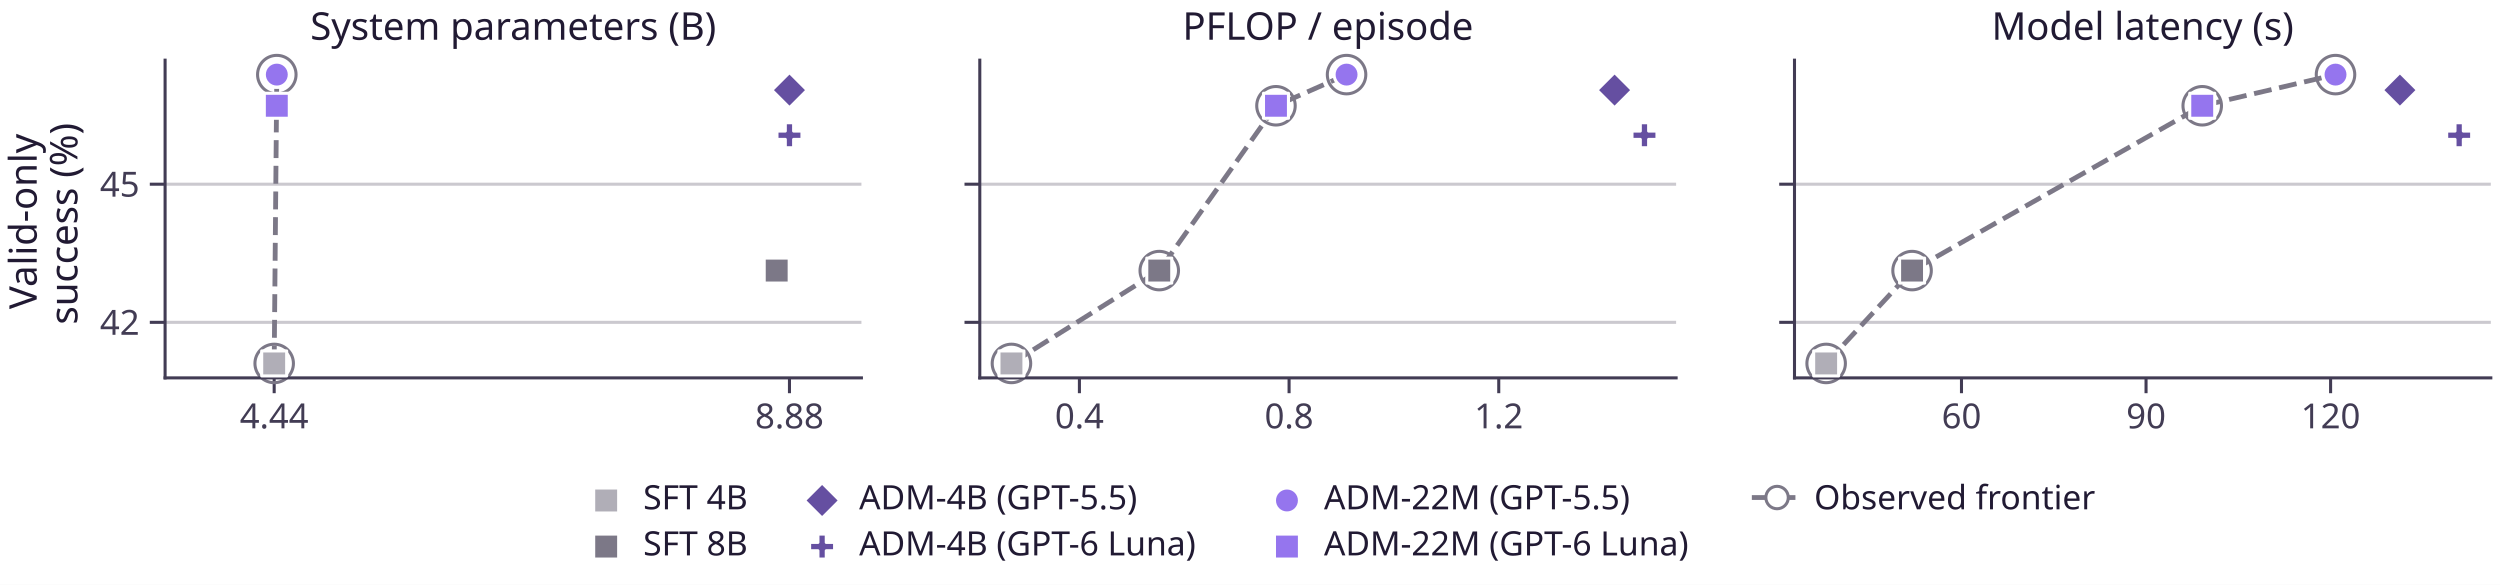
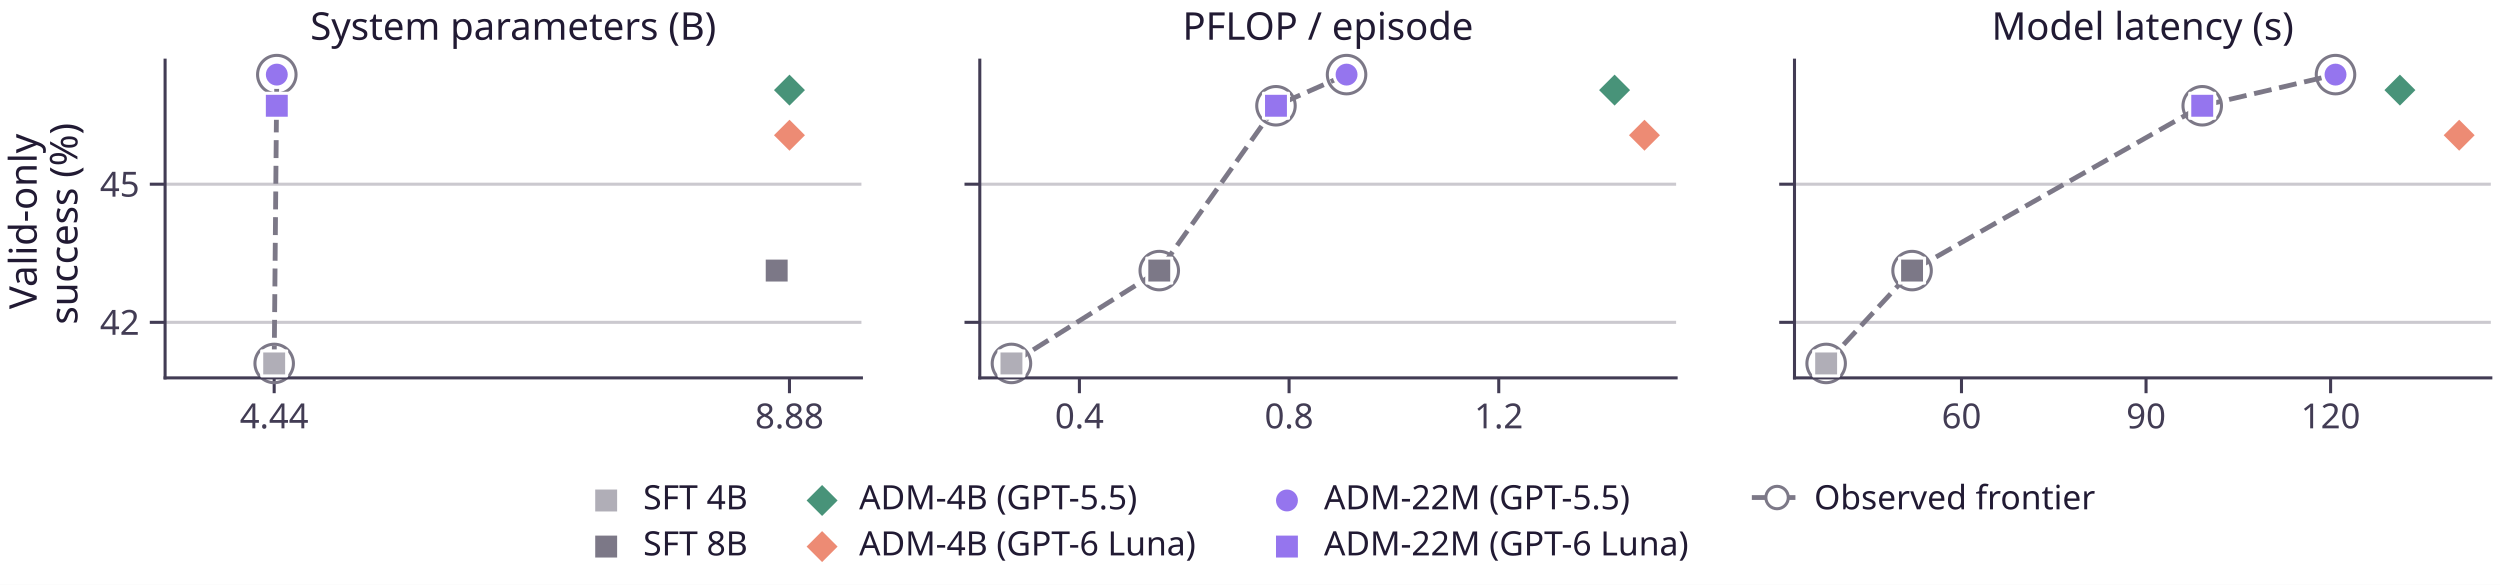
<svg xmlns="http://www.w3.org/2000/svg" xmlns:xlink="http://www.w3.org/1999/xlink" width="490.298pt" height="114.688pt" viewBox="0 0 490.298 114.688" version="1.1">
  <defs>
    <style type="text/css">*{stroke-linejoin: round; stroke-linecap: butt}</style>
  </defs>
  <g id="figure_1">
    <g id="patch_1">
      <path d="M 0 114.688 L 490.298 114.688 L 490.298 0 L 0 0 z " style="fill: #ffffff" />
    </g>
    <g id="axes_1">
      <g id="patch_2">
        <path d="M 32.378 74.11 L 168.94 74.11 L 168.94 11.8 L 32.378 11.8 z " style="fill: #ffffff" />
      </g>
      <g id="matplotlib.axis_1">
        <g id="xtick_1">
          <g id="line2d_1">
            <defs>
-               <path id="mf198b4edfe" d="M 0 0 L 0 3 " style="stroke: #423c54; stroke-width: 0.6" />
+               <path id="me5f4afdc9b" d="M 0 0 L 0 3 " style="stroke: #423c54; stroke-width: 0.6" />
            </defs>
            <g>
-               <use xlink:href="#mf198b4edfe" x="53.772" y="74.11" style="fill: #423c54; stroke: #423c54; stroke-width: 0.6" />
+               <use xlink:href="#me5f4afdc9b" x="53.772" y="74.11" style="fill: #423c54; stroke: #423c54; stroke-width: 0.6" />
            </g>
          </g>
          <g id="text_1">
            <text style="fill: #423c54; font: 6.8px 'Albert Sans'; text-anchor: middle" x="53.772" y="84.006" transform="rotate(-0 53.77248 84.006)">4.44</text>
          </g>
        </g>
        <g id="xtick_2">
          <g id="line2d_2">
            <g>
-               <use xlink:href="#mf198b4edfe" x="154.829" y="74.11" style="fill: #423c54; stroke: #423c54; stroke-width: 0.6" />
+               <use xlink:href="#me5f4afdc9b" x="154.829" y="74.11" style="fill: #423c54; stroke: #423c54; stroke-width: 0.6" />
            </g>
          </g>
          <g id="text_2">
            <text style="fill: #423c54; font: 6.8px 'Albert Sans'; text-anchor: middle" x="154.829" y="84.006" transform="rotate(-0 154.829 84.006)">8.88</text>
          </g>
        </g>
      </g>
      <g id="matplotlib.axis_2">
        <g id="ytick_1">
          <g id="line2d_3">
-             <path d="M 32.378 63.211 L 168.94 63.211 " clip-path="url(#p7855c054ac)" style="fill: none; stroke: #cbc9cf; stroke-width: 0.6; stroke-linecap: square" />
+             <path d="M 32.378 63.211 L 168.94 63.211 " clip-path="url(#p73ff91b800)" style="fill: none; stroke: #cbc9cf; stroke-width: 0.6; stroke-linecap: square" />
          </g>
          <g id="line2d_4">
            <defs>
-               <path id="mae07bc49f4" d="M 0 0 L -3 0 " style="stroke: #423c54; stroke-width: 0.6" />
+               <path id="mb285fee9a8" d="M 0 0 L -3 0 " style="stroke: #423c54; stroke-width: 0.6" />
            </defs>
            <g>
-               <use xlink:href="#mae07bc49f4" x="32.378" y="63.211" style="fill: #423c54; stroke: #423c54; stroke-width: 0.6" />
+               <use xlink:href="#mb285fee9a8" x="32.378" y="63.211" style="fill: #423c54; stroke: #423c54; stroke-width: 0.6" />
            </g>
          </g>
          <g id="text_3">
            <text style="fill: #423c54; font: 6.8px 'Albert Sans'; text-anchor: end" x="27.378" y="65.659" transform="rotate(-0 27.37762 65.65932)">42</text>
          </g>
        </g>
        <g id="ytick_2">
          <g id="line2d_5">
-             <path d="M 32.378 36.123 L 168.94 36.123 " clip-path="url(#p7855c054ac)" style="fill: none; stroke: #cbc9cf; stroke-width: 0.6; stroke-linecap: square" />
+             <path d="M 32.378 36.123 L 168.94 36.123 " clip-path="url(#p73ff91b800)" style="fill: none; stroke: #cbc9cf; stroke-width: 0.6; stroke-linecap: square" />
          </g>
          <g id="line2d_6">
            <g>
-               <use xlink:href="#mae07bc49f4" x="32.378" y="36.123" style="fill: #423c54; stroke: #423c54; stroke-width: 0.6" />
+               <use xlink:href="#mb285fee9a8" x="32.378" y="36.123" style="fill: #423c54; stroke: #423c54; stroke-width: 0.6" />
            </g>
          </g>
          <g id="text_4">
            <text style="fill: #423c54; font: 6.8px 'Albert Sans'; text-anchor: end" x="27.378" y="38.571" transform="rotate(-0 27.37762 38.57063)">45</text>
          </g>
        </g>
        <g id="text_5">
          <text style="fill: #211a33; font: 7.5px 'Albert Sans'" transform="translate(7.2 60.62394) rotate(-90)">Valid-only</text>
          <text style="fill: #211a33; font: 7.5px 'Albert Sans'" transform="translate(15.18 63.64738) rotate(-90)">success (%)</text>
        </g>
      </g>
      <g id="line2d_7">
-         <path d="M 53.772 71.278 L 54.287 14.632 " clip-path="url(#p7855c054ac)" style="fill: none; stroke-dasharray: 3.515,1.52; stroke-dashoffset: 0; stroke: #7c7887; stroke-width: 0.95" />
+         <path d="M 53.772 71.278 L 54.287 14.632 " clip-path="url(#p73ff91b800)" style="fill: none; stroke-dasharray: 3.515,1.52; stroke-dashoffset: 0; stroke: #7c7887; stroke-width: 0.95" />
      </g>
      <g id="PathCollection_1">
        <defs>
-           <path id="C0_0_645471cf25" d="M 0 3.775 C 1.001 3.775 1.961 3.377 2.669 2.669 C 3.377 1.961 3.775 1.001 3.775 -0 C 3.775 -1.001 3.377 -1.961 2.669 -2.669 C 1.961 -3.377 1.001 -3.775 0 -3.775 C -1.001 -3.775 -1.961 -3.377 -2.669 -2.669 C -3.377 -1.961 -3.775 -1.001 -3.775 0 C -3.775 1.001 -3.377 1.961 -2.669 2.669 C -1.961 3.377 -1.001 3.775 0 3.775 z " />
-         </defs>
-         <use xlink:href="#C0_0_645471cf25" x="53.772" y="71.278" style="fill: none; stroke: #7c7887; stroke-width: 0.6" />
-         <use xlink:href="#C0_0_645471cf25" x="54.287" y="14.632" style="fill: none; stroke: #7c7887; stroke-width: 0.6" />
+           <path id="C0_0_f648d7667c" d="M 0 3.775 C 1.001 3.775 1.961 3.377 2.669 2.669 C 3.377 1.961 3.775 1.001 3.775 -0 C 3.775 -1.001 3.377 -1.961 2.669 -2.669 C 1.961 -3.377 1.001 -3.775 0 -3.775 C -1.001 -3.775 -1.961 -3.377 -2.669 -2.669 C -3.377 -1.961 -3.775 -1.001 -3.775 0 C -3.775 1.001 -3.377 1.961 -2.669 2.669 C -1.961 3.377 -1.001 3.775 0 3.775 z " />
+         </defs>
+         <use xlink:href="#C0_0_f648d7667c" x="53.772" y="71.278" style="fill: none; stroke: #7c7887; stroke-width: 0.6" />
+         <use xlink:href="#C0_0_f648d7667c" x="54.287" y="14.632" style="fill: none; stroke: #7c7887; stroke-width: 0.6" />
      </g>
      <g id="patch_3">
        <path d="M 32.378 74.11 L 32.378 11.8 " style="fill: none; stroke: #423c54; stroke-width: 0.6; stroke-linejoin: miter; stroke-linecap: square" />
      </g>
      <g id="patch_4">
        <path d="M 32.378 74.11 L 168.94 74.11 " style="fill: none; stroke: #423c54; stroke-width: 0.6; stroke-linejoin: miter; stroke-linecap: square" />
      </g>
      <g id="PathCollection_2">
        <defs>
-           <path id="mc67ad2d464" d="M -0 3.464 L 3.464 0 L 0 -3.464 L -3.464 -0 z " style="stroke: #ffffff; stroke-width: 0.6" />
-         </defs>
-         <g>
-           <use xlink:href="#mc67ad2d464" x="154.829" y="17.672" style="fill: #654fa1; stroke: #ffffff; stroke-width: 0.6" />
+           <path id="m44c15250c6" d="M -0 3.464 L 3.464 0 L 0 -3.464 L -3.464 -0 z " style="stroke: #ffffff; stroke-width: 0.6" />
+         </defs>
+         <g>
+           <use xlink:href="#m44c15250c6" x="154.829" y="17.672" style="fill: #489379; stroke: #ffffff; stroke-width: 0.6" />
        </g>
      </g>
      <g id="PathCollection_3">
        <defs>
-           <path id="m9a03ba8712" d="M -0.816 2.449 L 0.816 2.449 L 0.816 0.816 L 2.449 0.816 L 2.449 -0.816 L 0.816 -0.816 L 0.816 -2.449 L -0.816 -2.449 L -0.816 -0.816 L -2.449 -0.816 L -2.449 0.816 L -0.816 0.816 z " style="stroke: #ffffff; stroke-width: 0.6" />
-         </defs>
-         <g>
-           <use xlink:href="#m9a03ba8712" x="154.829" y="26.521" style="fill: #654fa1; stroke: #ffffff; stroke-width: 0.6" />
+           <path id="m7bf9e0fad0" d="M -0 3.464 L 3.464 0 L 0 -3.464 L -3.464 -0 z " style="stroke: #ffffff; stroke-width: 0.6" />
+         </defs>
+         <g>
+           <use xlink:href="#m7bf9e0fad0" x="154.829" y="26.521" style="fill: #ed8b74; stroke: #ffffff; stroke-width: 0.6" />
        </g>
      </g>
      <g id="PathCollection_4">
        <defs>
-           <path id="meb3313ac46" d="M 0 2.449 C 0.65 2.449 1.273 2.191 1.732 1.732 C 2.191 1.273 2.449 0.65 2.449 0 C 2.449 -0.65 2.191 -1.273 1.732 -1.732 C 1.273 -2.191 0.65 -2.449 0 -2.449 C -0.65 -2.449 -1.273 -2.191 -1.732 -1.732 C -2.191 -1.273 -2.449 -0.65 -2.449 0 C -2.449 0.65 -2.191 1.273 -1.732 1.732 C -1.273 2.191 -0.65 2.449 0 2.449 z " style="stroke: #ffffff; stroke-width: 0.6" />
-         </defs>
-         <g>
-           <use xlink:href="#meb3313ac46" x="54.287" y="14.632" style="fill: #9575ee; stroke: #ffffff; stroke-width: 0.6" />
+           <path id="maf0af4814a" d="M 0 2.449 C 0.65 2.449 1.273 2.191 1.732 1.732 C 2.191 1.273 2.449 0.65 2.449 0 C 2.449 -0.65 2.191 -1.273 1.732 -1.732 C 1.273 -2.191 0.65 -2.449 0 -2.449 C -0.65 -2.449 -1.273 -2.191 -1.732 -1.732 C -2.191 -1.273 -2.449 -0.65 -2.449 0 C -2.449 0.65 -2.191 1.273 -1.732 1.732 C -1.273 2.191 -0.65 2.449 0 2.449 z " style="stroke: #ffffff; stroke-width: 0.6" />
+         </defs>
+         <g>
+           <use xlink:href="#maf0af4814a" x="54.287" y="14.632" style="fill: #9575ee; stroke: #ffffff; stroke-width: 0.6" />
        </g>
      </g>
      <g id="PathCollection_5">
        <defs>
-           <path id="mdc5612a771" d="M -2.449 2.449 L 2.449 2.449 L 2.449 -2.449 L -2.449 -2.449 z " style="stroke: #ffffff; stroke-width: 0.6" />
-         </defs>
-         <g>
-           <use xlink:href="#mdc5612a771" x="54.287" y="20.742" style="fill: #9575ee; stroke: #ffffff; stroke-width: 0.6" />
+           <path id="m88f26ace88" d="M -2.449 2.449 L 2.449 2.449 L 2.449 -2.449 L -2.449 -2.449 z " style="stroke: #ffffff; stroke-width: 0.6" />
+         </defs>
+         <g>
+           <use xlink:href="#m88f26ace88" x="54.287" y="20.742" style="fill: #9575ee; stroke: #ffffff; stroke-width: 0.6" />
        </g>
      </g>
      <g id="text_6">
        <text style="fill: #211a33; font: 7.5px 'Albert Sans'; text-anchor: middle" x="100.659" y="7.8" transform="rotate(-0 100.6591 7.8)">System parameters (B)</text>
      </g>
      <g id="PathCollection_6">
        <defs>
-           <path id="m05d5211b0d" d="M -2.449 2.449 L 2.449 2.449 L 2.449 -2.449 L -2.449 -2.449 z " style="stroke: #ffffff; stroke-width: 0.6" />
-         </defs>
-         <g>
-           <use xlink:href="#m05d5211b0d" x="53.772" y="71.278" style="fill: #b0aeb7; stroke: #ffffff; stroke-width: 0.6" />
+           <path id="mae8c2b4dea" d="M -2.449 2.449 L 2.449 2.449 L 2.449 -2.449 L -2.449 -2.449 z " style="stroke: #ffffff; stroke-width: 0.6" />
+         </defs>
+         <g>
+           <use xlink:href="#mae8c2b4dea" x="53.772" y="71.278" style="fill: #b0aeb7; stroke: #ffffff; stroke-width: 0.6" />
        </g>
      </g>
      <g id="PathCollection_7">
        <defs>
-           <path id="m5f3fdf14c3" d="M -2.449 2.449 L 2.449 2.449 L 2.449 -2.449 L -2.449 -2.449 z " style="stroke: #ffffff; stroke-width: 0.6" />
-         </defs>
-         <g>
-           <use xlink:href="#m5f3fdf14c3" x="152.325" y="53.068" style="fill: #7c7887; stroke: #ffffff; stroke-width: 0.6" />
+           <path id="m51d3645e59" d="M -2.449 2.449 L 2.449 2.449 L 2.449 -2.449 L -2.449 -2.449 z " style="stroke: #ffffff; stroke-width: 0.6" />
+         </defs>
+         <g>
+           <use xlink:href="#m51d3645e59" x="152.325" y="53.068" style="fill: #7c7887; stroke: #ffffff; stroke-width: 0.6" />
        </g>
      </g>
    </g>
    <g id="axes_2">
      <g id="patch_5">
        <path d="M 192.156 74.11 L 328.719 74.11 L 328.719 11.8 L 192.156 11.8 z " style="fill: #ffffff" />
      </g>
      <g id="matplotlib.axis_3">
        <g id="xtick_3">
          <g id="line2d_8">
            <g>
-               <use xlink:href="#mf198b4edfe" x="211.693" y="74.11" style="fill: #423c54; stroke: #423c54; stroke-width: 0.6" />
+               <use xlink:href="#me5f4afdc9b" x="211.693" y="74.11" style="fill: #423c54; stroke: #423c54; stroke-width: 0.6" />
            </g>
          </g>
          <g id="text_7">
            <text style="fill: #423c54; font: 6.8px 'Albert Sans'; text-anchor: middle" x="211.693" y="84.006" transform="rotate(-0 211.6933 84.006)">0.4</text>
          </g>
        </g>
        <g id="xtick_4">
          <g id="line2d_9">
            <g>
-               <use xlink:href="#mf198b4edfe" x="252.813" y="74.11" style="fill: #423c54; stroke: #423c54; stroke-width: 0.6" />
+               <use xlink:href="#me5f4afdc9b" x="252.813" y="74.11" style="fill: #423c54; stroke: #423c54; stroke-width: 0.6" />
            </g>
          </g>
          <g id="text_8">
            <text style="fill: #423c54; font: 6.8px 'Albert Sans'; text-anchor: middle" x="252.813" y="84.006" transform="rotate(-0 252.8133 84.006)">0.8</text>
          </g>
        </g>
        <g id="xtick_5">
          <g id="line2d_10">
            <g>
-               <use xlink:href="#mf198b4edfe" x="293.933" y="74.11" style="fill: #423c54; stroke: #423c54; stroke-width: 0.6" />
+               <use xlink:href="#me5f4afdc9b" x="293.933" y="74.11" style="fill: #423c54; stroke: #423c54; stroke-width: 0.6" />
            </g>
          </g>
          <g id="text_9">
            <text style="fill: #423c54; font: 6.8px 'Albert Sans'; text-anchor: middle" x="293.933" y="84.006" transform="rotate(-0 293.9333 84.006)">1.2</text>
          </g>
        </g>
      </g>
      <g id="matplotlib.axis_4">
        <g id="ytick_3">
          <g id="line2d_11">
-             <path d="M 192.156 63.211 L 328.719 63.211 " clip-path="url(#p3913a6c9ec)" style="fill: none; stroke: #cbc9cf; stroke-width: 0.6; stroke-linecap: square" />
+             <path d="M 192.156 63.211 L 328.719 63.211 " clip-path="url(#pe91611539c)" style="fill: none; stroke: #cbc9cf; stroke-width: 0.6; stroke-linecap: square" />
          </g>
          <g id="line2d_12">
            <g>
-               <use xlink:href="#mae07bc49f4" x="192.156" y="63.211" style="fill: #423c54; stroke: #423c54; stroke-width: 0.6" />
+               <use xlink:href="#mb285fee9a8" x="192.156" y="63.211" style="fill: #423c54; stroke: #423c54; stroke-width: 0.6" />
            </g>
          </g>
        </g>
        <g id="ytick_4">
          <g id="line2d_13">
-             <path d="M 192.156 36.123 L 328.719 36.123 " clip-path="url(#p3913a6c9ec)" style="fill: none; stroke: #cbc9cf; stroke-width: 0.6; stroke-linecap: square" />
+             <path d="M 192.156 36.123 L 328.719 36.123 " clip-path="url(#pe91611539c)" style="fill: none; stroke: #cbc9cf; stroke-width: 0.6; stroke-linecap: square" />
          </g>
          <g id="line2d_14">
            <g>
-               <use xlink:href="#mae07bc49f4" x="192.156" y="36.123" style="fill: #423c54; stroke: #423c54; stroke-width: 0.6" />
+               <use xlink:href="#mb285fee9a8" x="192.156" y="36.123" style="fill: #423c54; stroke: #423c54; stroke-width: 0.6" />
            </g>
          </g>
        </g>
      </g>
      <g id="line2d_15">
-         <path d="M 198.364 71.278 L 227.353 53.068 L 250.243 20.742 L 264.087 14.632 " clip-path="url(#p3913a6c9ec)" style="fill: none; stroke-dasharray: 3.515,1.52; stroke-dashoffset: 0; stroke: #7c7887; stroke-width: 0.95" />
+         <path d="M 198.364 71.278 L 227.353 53.068 L 250.243 20.742 L 264.087 14.632 " clip-path="url(#pe91611539c)" style="fill: none; stroke-dasharray: 3.515,1.52; stroke-dashoffset: 0; stroke: #7c7887; stroke-width: 0.95" />
      </g>
      <g id="PathCollection_8">
        <defs>
-           <path id="C1_0_5ff0197c16" d="M 0 3.775 C 1.001 3.775 1.961 3.377 2.669 2.669 C 3.377 1.961 3.775 1.001 3.775 -0 C 3.775 -1.001 3.377 -1.961 2.669 -2.669 C 1.961 -3.377 1.001 -3.775 0 -3.775 C -1.001 -3.775 -1.961 -3.377 -2.669 -2.669 C -3.377 -1.961 -3.775 -1.001 -3.775 0 C -3.775 1.001 -3.377 1.961 -2.669 2.669 C -1.961 3.377 -1.001 3.775 0 3.775 z " />
-         </defs>
-         <use xlink:href="#C1_0_5ff0197c16" x="198.364" y="71.278" style="fill: none; stroke: #7c7887; stroke-width: 0.6" />
-         <use xlink:href="#C1_0_5ff0197c16" x="227.353" y="53.068" style="fill: none; stroke: #7c7887; stroke-width: 0.6" />
-         <use xlink:href="#C1_0_5ff0197c16" x="250.243" y="20.742" style="fill: none; stroke: #7c7887; stroke-width: 0.6" />
-         <use xlink:href="#C1_0_5ff0197c16" x="264.087" y="14.632" style="fill: none; stroke: #7c7887; stroke-width: 0.6" />
+           <path id="C1_0_7337c833a2" d="M 0 3.775 C 1.001 3.775 1.961 3.377 2.669 2.669 C 3.377 1.961 3.775 1.001 3.775 -0 C 3.775 -1.001 3.377 -1.961 2.669 -2.669 C 1.961 -3.377 1.001 -3.775 0 -3.775 C -1.001 -3.775 -1.961 -3.377 -2.669 -2.669 C -3.377 -1.961 -3.775 -1.001 -3.775 0 C -3.775 1.001 -3.377 1.961 -2.669 2.669 C -1.961 3.377 -1.001 3.775 0 3.775 z " />
+         </defs>
+         <use xlink:href="#C1_0_7337c833a2" x="198.364" y="71.278" style="fill: none; stroke: #7c7887; stroke-width: 0.6" />
+         <use xlink:href="#C1_0_7337c833a2" x="227.353" y="53.068" style="fill: none; stroke: #7c7887; stroke-width: 0.6" />
+         <use xlink:href="#C1_0_7337c833a2" x="250.243" y="20.742" style="fill: none; stroke: #7c7887; stroke-width: 0.6" />
+         <use xlink:href="#C1_0_7337c833a2" x="264.087" y="14.632" style="fill: none; stroke: #7c7887; stroke-width: 0.6" />
      </g>
      <g id="patch_6">
        <path d="M 192.156 74.11 L 192.156 11.8 " style="fill: none; stroke: #423c54; stroke-width: 0.6; stroke-linejoin: miter; stroke-linecap: square" />
      </g>
      <g id="patch_7">
        <path d="M 192.156 74.11 L 328.719 74.11 " style="fill: none; stroke: #423c54; stroke-width: 0.6; stroke-linejoin: miter; stroke-linecap: square" />
      </g>
      <g id="PathCollection_9">
        <g>
-           <use xlink:href="#mc67ad2d464" x="316.652" y="17.672" style="fill: #654fa1; stroke: #ffffff; stroke-width: 0.6" />
+           <use xlink:href="#m44c15250c6" x="316.652" y="17.672" style="fill: #489379; stroke: #ffffff; stroke-width: 0.6" />
        </g>
      </g>
      <g id="PathCollection_10">
        <g>
-           <use xlink:href="#m9a03ba8712" x="322.512" y="26.521" style="fill: #654fa1; stroke: #ffffff; stroke-width: 0.6" />
+           <use xlink:href="#m7bf9e0fad0" x="322.512" y="26.521" style="fill: #ed8b74; stroke: #ffffff; stroke-width: 0.6" />
        </g>
      </g>
      <g id="PathCollection_11">
        <g>
-           <use xlink:href="#meb3313ac46" x="264.087" y="14.632" style="fill: #9575ee; stroke: #ffffff; stroke-width: 0.6" />
+           <use xlink:href="#maf0af4814a" x="264.087" y="14.632" style="fill: #9575ee; stroke: #ffffff; stroke-width: 0.6" />
        </g>
      </g>
      <g id="PathCollection_12">
        <g>
-           <use xlink:href="#mdc5612a771" x="250.243" y="20.742" style="fill: #9575ee; stroke: #ffffff; stroke-width: 0.6" />
+           <use xlink:href="#m88f26ace88" x="250.243" y="20.742" style="fill: #9575ee; stroke: #ffffff; stroke-width: 0.6" />
        </g>
      </g>
      <g id="text_10">
        <text style="fill: #211a33; font: 7.5px 'Albert Sans'; text-anchor: middle" x="260.438" y="7.8" transform="rotate(-0 260.4376 7.8)">PFLOP / episode</text>
      </g>
      <g id="PathCollection_13">
        <g>
-           <use xlink:href="#m05d5211b0d" x="198.364" y="71.278" style="fill: #b0aeb7; stroke: #ffffff; stroke-width: 0.6" />
+           <use xlink:href="#mae8c2b4dea" x="198.364" y="71.278" style="fill: #b0aeb7; stroke: #ffffff; stroke-width: 0.6" />
        </g>
      </g>
      <g id="PathCollection_14">
        <g>
-           <use xlink:href="#m5f3fdf14c3" x="227.353" y="53.068" style="fill: #7c7887; stroke: #ffffff; stroke-width: 0.6" />
+           <use xlink:href="#m51d3645e59" x="227.353" y="53.068" style="fill: #7c7887; stroke: #ffffff; stroke-width: 0.6" />
        </g>
      </g>
    </g>
    <g id="axes_3">
      <g id="patch_8">
        <path d="M 351.935 74.11 L 488.498 74.11 L 488.498 11.8 L 351.935 11.8 z " style="fill: #ffffff" />
      </g>
      <g id="matplotlib.axis_5">
        <g id="xtick_6">
          <g id="line2d_16">
            <g>
-               <use xlink:href="#mf198b4edfe" x="384.685" y="74.11" style="fill: #423c54; stroke: #423c54; stroke-width: 0.6" />
+               <use xlink:href="#me5f4afdc9b" x="384.685" y="74.11" style="fill: #423c54; stroke: #423c54; stroke-width: 0.6" />
            </g>
          </g>
          <g id="text_11">
            <text style="fill: #423c54; font: 6.8px 'Albert Sans'; text-anchor: middle" x="384.685" y="84.006" transform="rotate(-0 384.685 84.006)">60</text>
          </g>
        </g>
        <g id="xtick_7">
          <g id="line2d_17">
            <g>
-               <use xlink:href="#mf198b4edfe" x="420.88" y="74.11" style="fill: #423c54; stroke: #423c54; stroke-width: 0.6" />
+               <use xlink:href="#me5f4afdc9b" x="420.88" y="74.11" style="fill: #423c54; stroke: #423c54; stroke-width: 0.6" />
            </g>
          </g>
          <g id="text_12">
            <text style="fill: #423c54; font: 6.8px 'Albert Sans'; text-anchor: middle" x="420.88" y="84.006" transform="rotate(-0 420.8798 84.006)">90</text>
          </g>
        </g>
        <g id="xtick_8">
          <g id="line2d_18">
            <g>
-               <use xlink:href="#mf198b4edfe" x="457.075" y="74.11" style="fill: #423c54; stroke: #423c54; stroke-width: 0.6" />
+               <use xlink:href="#me5f4afdc9b" x="457.075" y="74.11" style="fill: #423c54; stroke: #423c54; stroke-width: 0.6" />
            </g>
          </g>
          <g id="text_13">
            <text style="fill: #423c54; font: 6.8px 'Albert Sans'; text-anchor: middle" x="457.075" y="84.006" transform="rotate(-0 457.0745 84.006)">120</text>
          </g>
        </g>
      </g>
      <g id="matplotlib.axis_6">
        <g id="ytick_5">
          <g id="line2d_19">
-             <path d="M 351.935 63.211 L 488.498 63.211 " clip-path="url(#p2bdaae31b8)" style="fill: none; stroke: #cbc9cf; stroke-width: 0.6; stroke-linecap: square" />
+             <path d="M 351.935 63.211 L 488.498 63.211 " clip-path="url(#p5c3851fec0)" style="fill: none; stroke: #cbc9cf; stroke-width: 0.6; stroke-linecap: square" />
          </g>
          <g id="line2d_20">
            <g>
-               <use xlink:href="#mae07bc49f4" x="351.935" y="63.211" style="fill: #423c54; stroke: #423c54; stroke-width: 0.6" />
+               <use xlink:href="#mb285fee9a8" x="351.935" y="63.211" style="fill: #423c54; stroke: #423c54; stroke-width: 0.6" />
            </g>
          </g>
        </g>
        <g id="ytick_6">
          <g id="line2d_21">
-             <path d="M 351.935 36.123 L 488.498 36.123 " clip-path="url(#p2bdaae31b8)" style="fill: none; stroke: #cbc9cf; stroke-width: 0.6; stroke-linecap: square" />
+             <path d="M 351.935 36.123 L 488.498 36.123 " clip-path="url(#p5c3851fec0)" style="fill: none; stroke: #cbc9cf; stroke-width: 0.6; stroke-linecap: square" />
          </g>
          <g id="line2d_22">
            <g>
-               <use xlink:href="#mae07bc49f4" x="351.935" y="36.123" style="fill: #423c54; stroke: #423c54; stroke-width: 0.6" />
+               <use xlink:href="#mb285fee9a8" x="351.935" y="36.123" style="fill: #423c54; stroke: #423c54; stroke-width: 0.6" />
            </g>
          </g>
        </g>
      </g>
      <g id="line2d_23">
-         <path d="M 358.142 71.278 L 374.993 53.068 L 431.899 20.742 L 458.04 14.632 " clip-path="url(#p2bdaae31b8)" style="fill: none; stroke-dasharray: 3.515,1.52; stroke-dashoffset: 0; stroke: #7c7887; stroke-width: 0.95" />
+         <path d="M 358.142 71.278 L 374.993 53.068 L 431.899 20.742 L 458.04 14.632 " clip-path="url(#p5c3851fec0)" style="fill: none; stroke-dasharray: 3.515,1.52; stroke-dashoffset: 0; stroke: #7c7887; stroke-width: 0.95" />
      </g>
      <g id="PathCollection_15">
        <defs>
-           <path id="C2_0_dfb31995eb" d="M 0 3.775 C 1.001 3.775 1.961 3.377 2.669 2.669 C 3.377 1.961 3.775 1.001 3.775 -0 C 3.775 -1.001 3.377 -1.961 2.669 -2.669 C 1.961 -3.377 1.001 -3.775 0 -3.775 C -1.001 -3.775 -1.961 -3.377 -2.669 -2.669 C -3.377 -1.961 -3.775 -1.001 -3.775 0 C -3.775 1.001 -3.377 1.961 -2.669 2.669 C -1.961 3.377 -1.001 3.775 0 3.775 z " />
-         </defs>
-         <use xlink:href="#C2_0_dfb31995eb" x="358.142" y="71.278" style="fill: none; stroke: #7c7887; stroke-width: 0.6" />
-         <use xlink:href="#C2_0_dfb31995eb" x="374.993" y="53.068" style="fill: none; stroke: #7c7887; stroke-width: 0.6" />
-         <use xlink:href="#C2_0_dfb31995eb" x="431.899" y="20.742" style="fill: none; stroke: #7c7887; stroke-width: 0.6" />
-         <use xlink:href="#C2_0_dfb31995eb" x="458.04" y="14.632" style="fill: none; stroke: #7c7887; stroke-width: 0.6" />
+           <path id="C2_0_b0eb3efa4d" d="M 0 3.775 C 1.001 3.775 1.961 3.377 2.669 2.669 C 3.377 1.961 3.775 1.001 3.775 -0 C 3.775 -1.001 3.377 -1.961 2.669 -2.669 C 1.961 -3.377 1.001 -3.775 0 -3.775 C -1.001 -3.775 -1.961 -3.377 -2.669 -2.669 C -3.377 -1.961 -3.775 -1.001 -3.775 0 C -3.775 1.001 -3.377 1.961 -2.669 2.669 C -1.961 3.377 -1.001 3.775 0 3.775 z " />
+         </defs>
+         <use xlink:href="#C2_0_b0eb3efa4d" x="358.142" y="71.278" style="fill: none; stroke: #7c7887; stroke-width: 0.6" />
+         <use xlink:href="#C2_0_b0eb3efa4d" x="374.993" y="53.068" style="fill: none; stroke: #7c7887; stroke-width: 0.6" />
+         <use xlink:href="#C2_0_b0eb3efa4d" x="431.899" y="20.742" style="fill: none; stroke: #7c7887; stroke-width: 0.6" />
+         <use xlink:href="#C2_0_b0eb3efa4d" x="458.04" y="14.632" style="fill: none; stroke: #7c7887; stroke-width: 0.6" />
      </g>
      <g id="patch_9">
        <path d="M 351.935 74.11 L 351.935 11.8 " style="fill: none; stroke: #423c54; stroke-width: 0.6; stroke-linejoin: miter; stroke-linecap: square" />
      </g>
      <g id="patch_10">
        <path d="M 351.935 74.11 L 488.498 74.11 " style="fill: none; stroke: #423c54; stroke-width: 0.6; stroke-linejoin: miter; stroke-linecap: square" />
      </g>
      <g id="PathCollection_16">
        <g>
-           <use xlink:href="#mc67ad2d464" x="470.668" y="17.672" style="fill: #654fa1; stroke: #ffffff; stroke-width: 0.6" />
+           <use xlink:href="#m44c15250c6" x="470.668" y="17.672" style="fill: #489379; stroke: #ffffff; stroke-width: 0.6" />
        </g>
      </g>
      <g id="PathCollection_17">
        <g>
-           <use xlink:href="#m9a03ba8712" x="482.29" y="26.521" style="fill: #654fa1; stroke: #ffffff; stroke-width: 0.6" />
+           <use xlink:href="#m7bf9e0fad0" x="482.29" y="26.521" style="fill: #ed8b74; stroke: #ffffff; stroke-width: 0.6" />
        </g>
      </g>
      <g id="PathCollection_18">
        <g>
-           <use xlink:href="#meb3313ac46" x="458.04" y="14.632" style="fill: #9575ee; stroke: #ffffff; stroke-width: 0.6" />
+           <use xlink:href="#maf0af4814a" x="458.04" y="14.632" style="fill: #9575ee; stroke: #ffffff; stroke-width: 0.6" />
        </g>
      </g>
      <g id="PathCollection_19">
        <g>
-           <use xlink:href="#mdc5612a771" x="431.899" y="20.742" style="fill: #9575ee; stroke: #ffffff; stroke-width: 0.6" />
+           <use xlink:href="#m88f26ace88" x="431.899" y="20.742" style="fill: #9575ee; stroke: #ffffff; stroke-width: 0.6" />
        </g>
      </g>
      <g id="text_14">
        <text style="fill: #211a33; font: 7.5px 'Albert Sans'; text-anchor: middle" x="420.216" y="7.8" transform="rotate(-0 420.2162 7.8)">Model latency (s)</text>
      </g>
      <g id="PathCollection_20">
        <g>
-           <use xlink:href="#m05d5211b0d" x="358.142" y="71.278" style="fill: #b0aeb7; stroke: #ffffff; stroke-width: 0.6" />
+           <use xlink:href="#mae8c2b4dea" x="358.142" y="71.278" style="fill: #b0aeb7; stroke: #ffffff; stroke-width: 0.6" />
        </g>
      </g>
      <g id="PathCollection_21">
        <g>
-           <use xlink:href="#m5f3fdf14c3" x="374.993" y="53.068" style="fill: #7c7887; stroke: #ffffff; stroke-width: 0.6" />
+           <use xlink:href="#m51d3645e59" x="374.993" y="53.068" style="fill: #7c7887; stroke: #ffffff; stroke-width: 0.6" />
        </g>
      </g>
    </g>
    <g id="legend_1">
      <g id="PathCollection_22">
        <g>
-           <use xlink:href="#m05d5211b0d" x="118.882" y="98.153" style="fill: #b0aeb7; stroke: #ffffff; stroke-width: 0.6" />
+           <use xlink:href="#mae8c2b4dea" x="118.882" y="98.153" style="fill: #b0aeb7; stroke: #ffffff; stroke-width: 0.6" />
        </g>
      </g>
      <g id="text_15">
        <text style="fill: #211a33; font: 6.6px 'Albert Sans'; text-anchor: start" x="126.142" y="99.886" transform="rotate(-0 126.1424 99.886)">SFT 4B</text>
      </g>
      <g id="PathCollection_23">
        <g>
-           <use xlink:href="#m5f3fdf14c3" x="118.882" y="107.195" style="fill: #7c7887; stroke: #ffffff; stroke-width: 0.6" />
+           <use xlink:href="#m51d3645e59" x="118.882" y="107.195" style="fill: #7c7887; stroke: #ffffff; stroke-width: 0.6" />
        </g>
      </g>
      <g id="text_16">
        <text style="fill: #211a33; font: 6.6px 'Albert Sans'; text-anchor: start" x="126.142" y="108.928" transform="rotate(-0 126.1424 108.928)">SFT 8B</text>
      </g>
      <g id="PathCollection_24">
        <g>
-           <use xlink:href="#mc67ad2d464" x="161.229" y="98.153" style="fill: #654fa1; stroke: #ffffff; stroke-width: 0.6" />
+           <use xlink:href="#m44c15250c6" x="161.229" y="98.153" style="fill: #489379; stroke: #ffffff; stroke-width: 0.6" />
        </g>
      </g>
      <g id="text_17">
        <text style="fill: #211a33; font: 6.6px 'Albert Sans'; text-anchor: start" x="168.489" y="99.886" transform="rotate(-0 168.4886 99.886)">ADM-4B (GPT-5.5)</text>
      </g>
      <g id="PathCollection_25">
        <g>
-           <use xlink:href="#m9a03ba8712" x="161.229" y="107.195" style="fill: #654fa1; stroke: #ffffff; stroke-width: 0.6" />
+           <use xlink:href="#m7bf9e0fad0" x="161.229" y="107.195" style="fill: #ed8b74; stroke: #ffffff; stroke-width: 0.6" />
        </g>
      </g>
      <g id="text_18">
        <text style="fill: #211a33; font: 6.6px 'Albert Sans'; text-anchor: start" x="168.489" y="108.928" transform="rotate(-0 168.4886 108.928)">ADM-4B (GPT-6 Luna)</text>
      </g>
      <g id="PathCollection_26">
        <g>
-           <use xlink:href="#meb3313ac46" x="252.395" y="98.153" style="fill: #9575ee; stroke: #ffffff; stroke-width: 0.6" />
+           <use xlink:href="#maf0af4814a" x="252.395" y="98.153" style="fill: #9575ee; stroke: #ffffff; stroke-width: 0.6" />
        </g>
      </g>
      <g id="text_19">
        <text style="fill: #211a33; font: 6.6px 'Albert Sans'; text-anchor: start" x="259.655" y="99.886" transform="rotate(-0 259.6552 99.886)">ADM-22M (GPT-5.5)</text>
      </g>
      <g id="PathCollection_27">
        <g>
-           <use xlink:href="#mdc5612a771" x="252.395" y="107.195" style="fill: #9575ee; stroke: #ffffff; stroke-width: 0.6" />
+           <use xlink:href="#m88f26ace88" x="252.395" y="107.195" style="fill: #9575ee; stroke: #ffffff; stroke-width: 0.6" />
        </g>
      </g>
      <g id="text_20">
        <text style="fill: #211a33; font: 6.6px 'Albert Sans'; text-anchor: start" x="259.655" y="108.928" transform="rotate(-0 259.6552 108.928)">ADM-22M (GPT-6 Luna)</text>
      </g>
      <g id="line2d_24">
        <path d="M 343.568 97.576 L 348.518 97.576 L 353.468 97.576 " style="fill: none; stroke-dasharray: 3.515,1.52; stroke-dashoffset: 0; stroke: #7c7887; stroke-width: 0.95" />
        <defs>
-           <path id="ma31a62e28c" d="M 0 2.2 C 0.583 2.2 1.143 1.968 1.556 1.556 C 1.968 1.143 2.2 0.583 2.2 0 C 2.2 -0.583 1.968 -1.143 1.556 -1.556 C 1.143 -1.968 0.583 -2.2 0 -2.2 C -0.583 -2.2 -1.143 -1.968 -1.556 -1.556 C -1.968 -1.143 -2.2 -0.583 -2.2 0 C -2.2 0.583 -1.968 1.143 -1.556 1.556 C -1.143 1.968 -0.583 2.2 0 2.2 z " style="stroke: #7c7887; stroke-width: 0.6" />
-         </defs>
-         <g>
-           <use xlink:href="#ma31a62e28c" x="348.518" y="97.576" style="fill: #ffffff; stroke: #7c7887; stroke-width: 0.6" />
+           <path id="m8f657ad958" d="M 0 2.2 C 0.583 2.2 1.143 1.968 1.556 1.556 C 1.968 1.143 2.2 0.583 2.2 0 C 2.2 -0.583 1.968 -1.143 1.556 -1.556 C 1.143 -1.968 0.583 -2.2 0 -2.2 C -0.583 -2.2 -1.143 -1.968 -1.556 -1.556 C -1.968 -1.143 -2.2 -0.583 -2.2 0 C -2.2 0.583 -1.968 1.143 -1.556 1.556 C -1.143 1.968 -0.583 2.2 0 2.2 z " style="stroke: #7c7887; stroke-width: 0.6" />
+         </defs>
+         <g>
+           <use xlink:href="#m8f657ad958" x="348.518" y="97.576" style="fill: #ffffff; stroke: #7c7887; stroke-width: 0.6" />
        </g>
      </g>
      <g id="text_21">
        <text style="fill: #211a33; font: 6.6px 'Albert Sans'; text-anchor: start" x="355.778" y="99.886" transform="rotate(-0 355.778 99.886)">Observed frontier</text>
      </g>
    </g>
  </g>
  <defs>
-     <clipPath id="p7855c054ac">
+     <clipPath id="p73ff91b800">
      <rect x="32.378" y="11.8" width="136.563" height="62.31" />
    </clipPath>
-     <clipPath id="p3913a6c9ec">
+     <clipPath id="pe91611539c">
      <rect x="192.156" y="11.8" width="136.563" height="62.31" />
    </clipPath>
-     <clipPath id="p2bdaae31b8">
+     <clipPath id="p5c3851fec0">
      <rect x="351.935" y="11.8" width="136.563" height="62.31" />
    </clipPath>
  </defs>
</svg>
